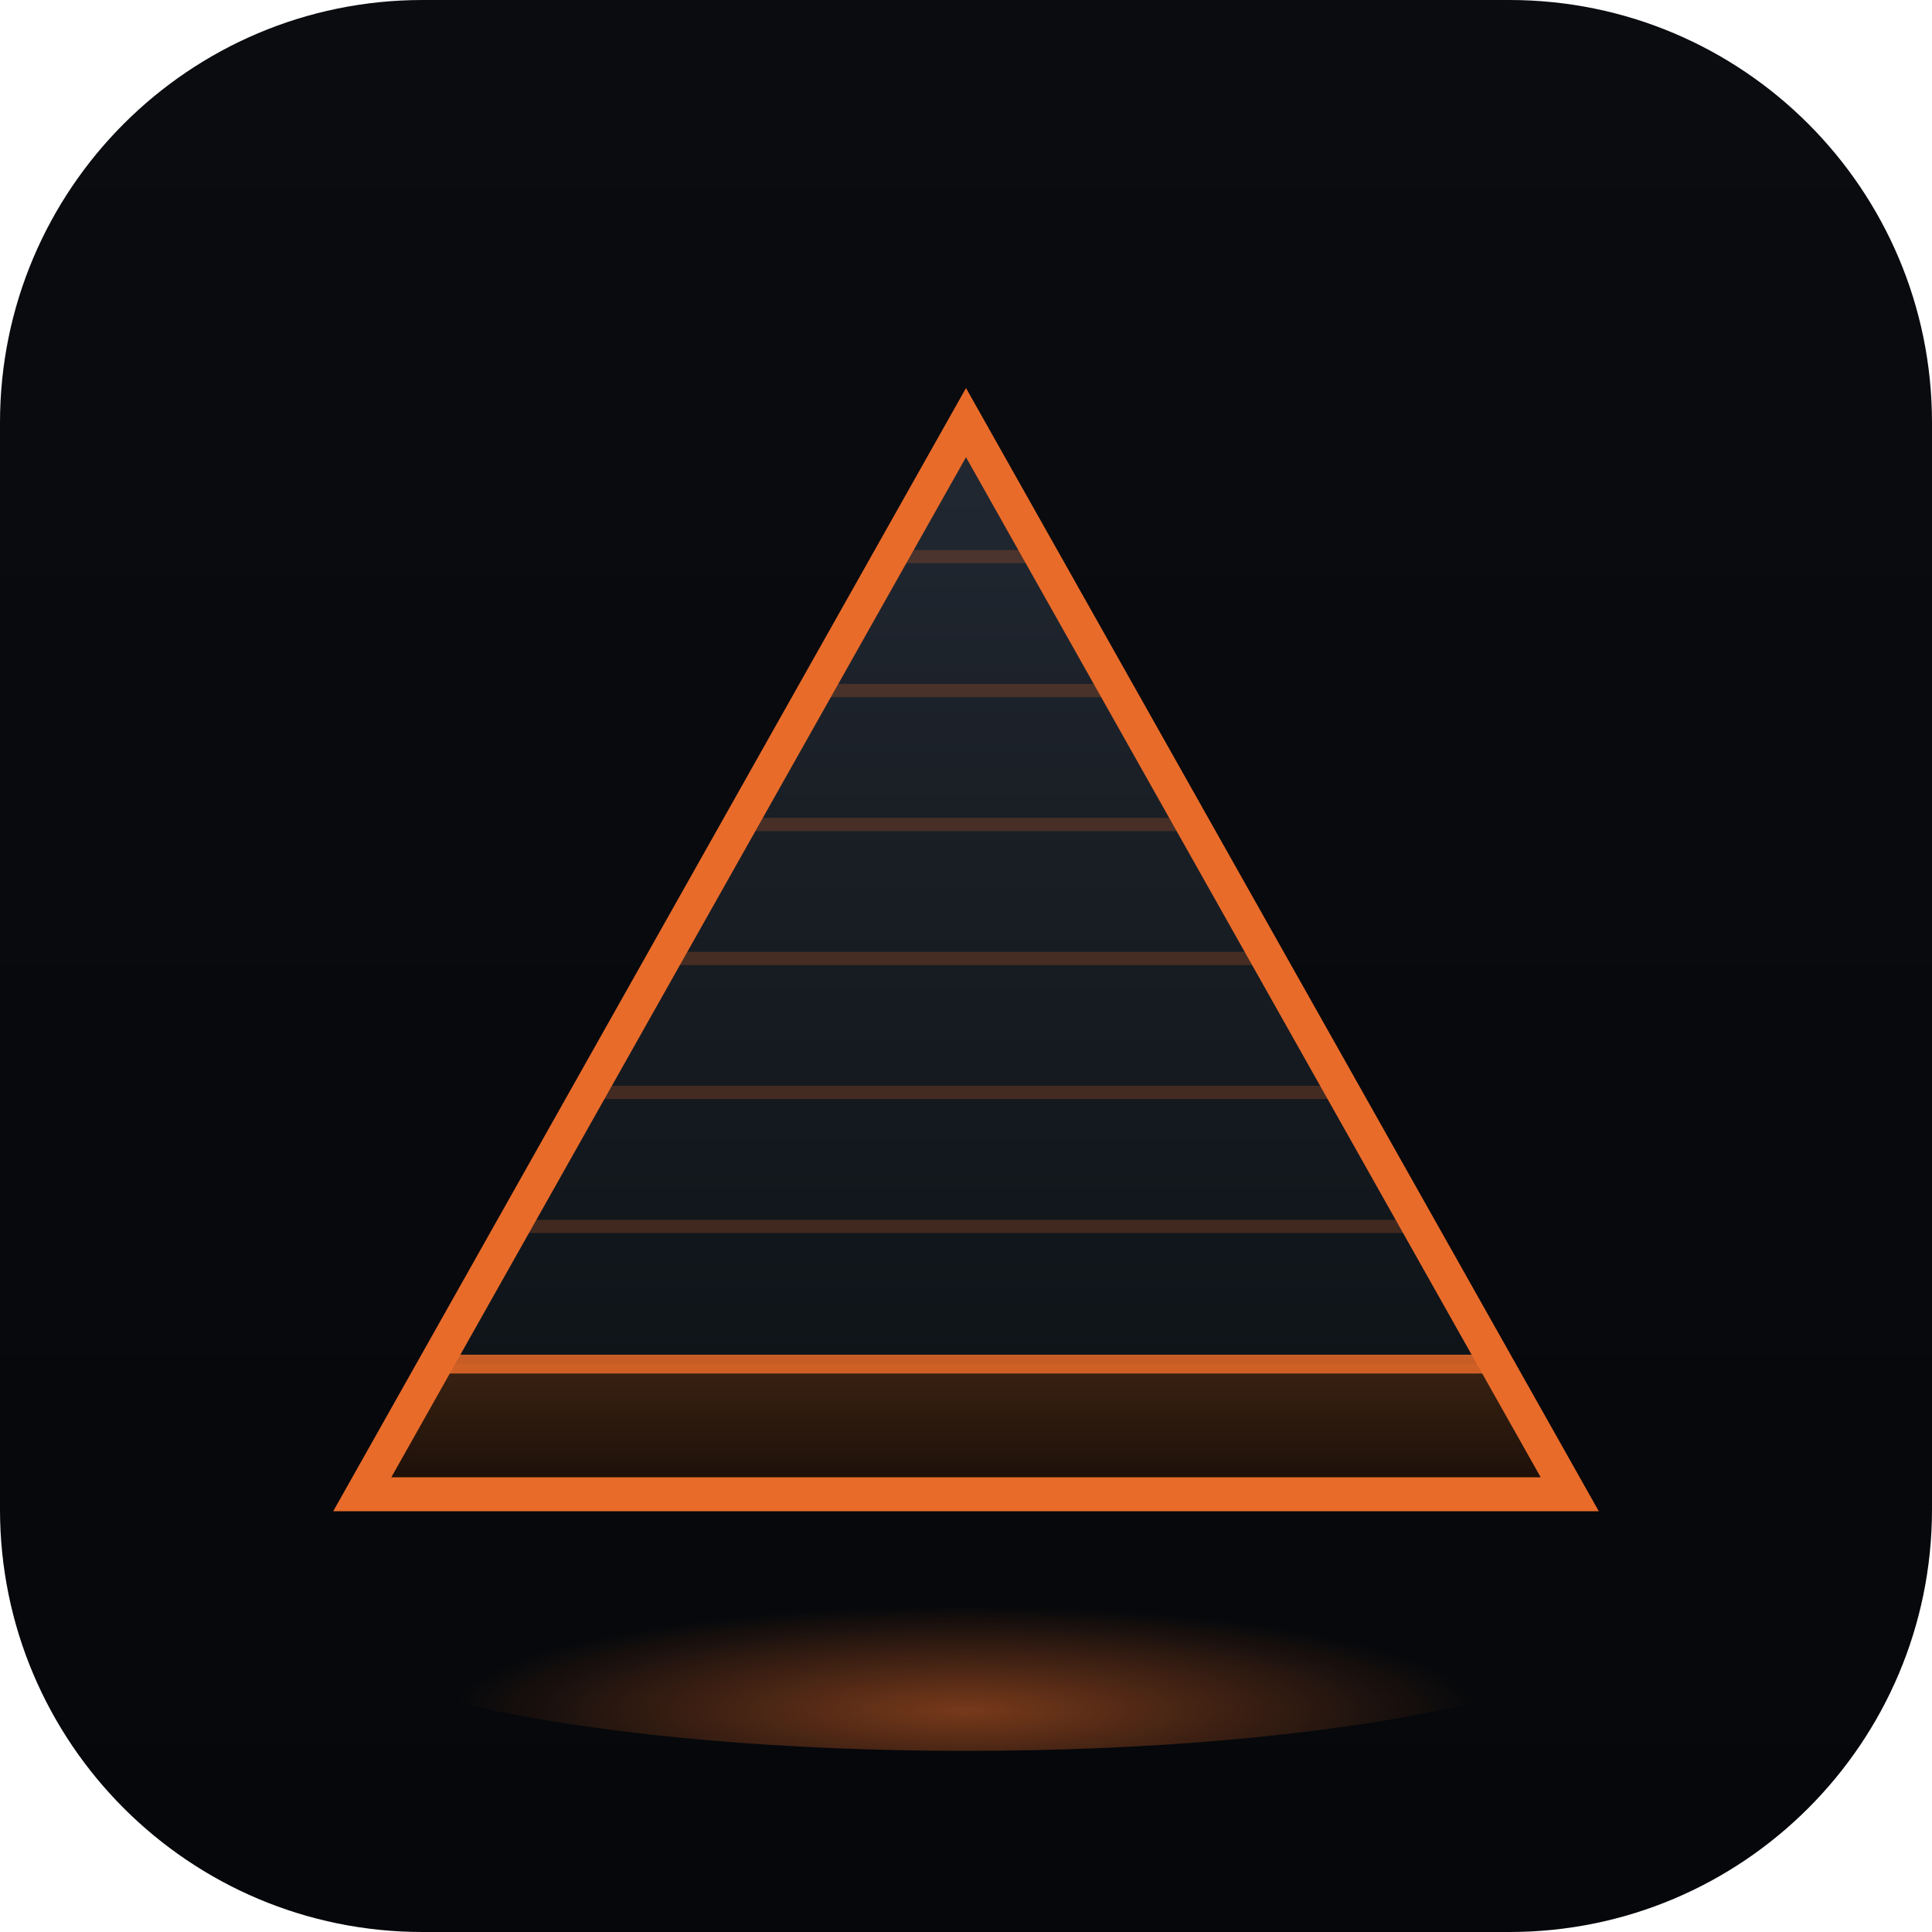
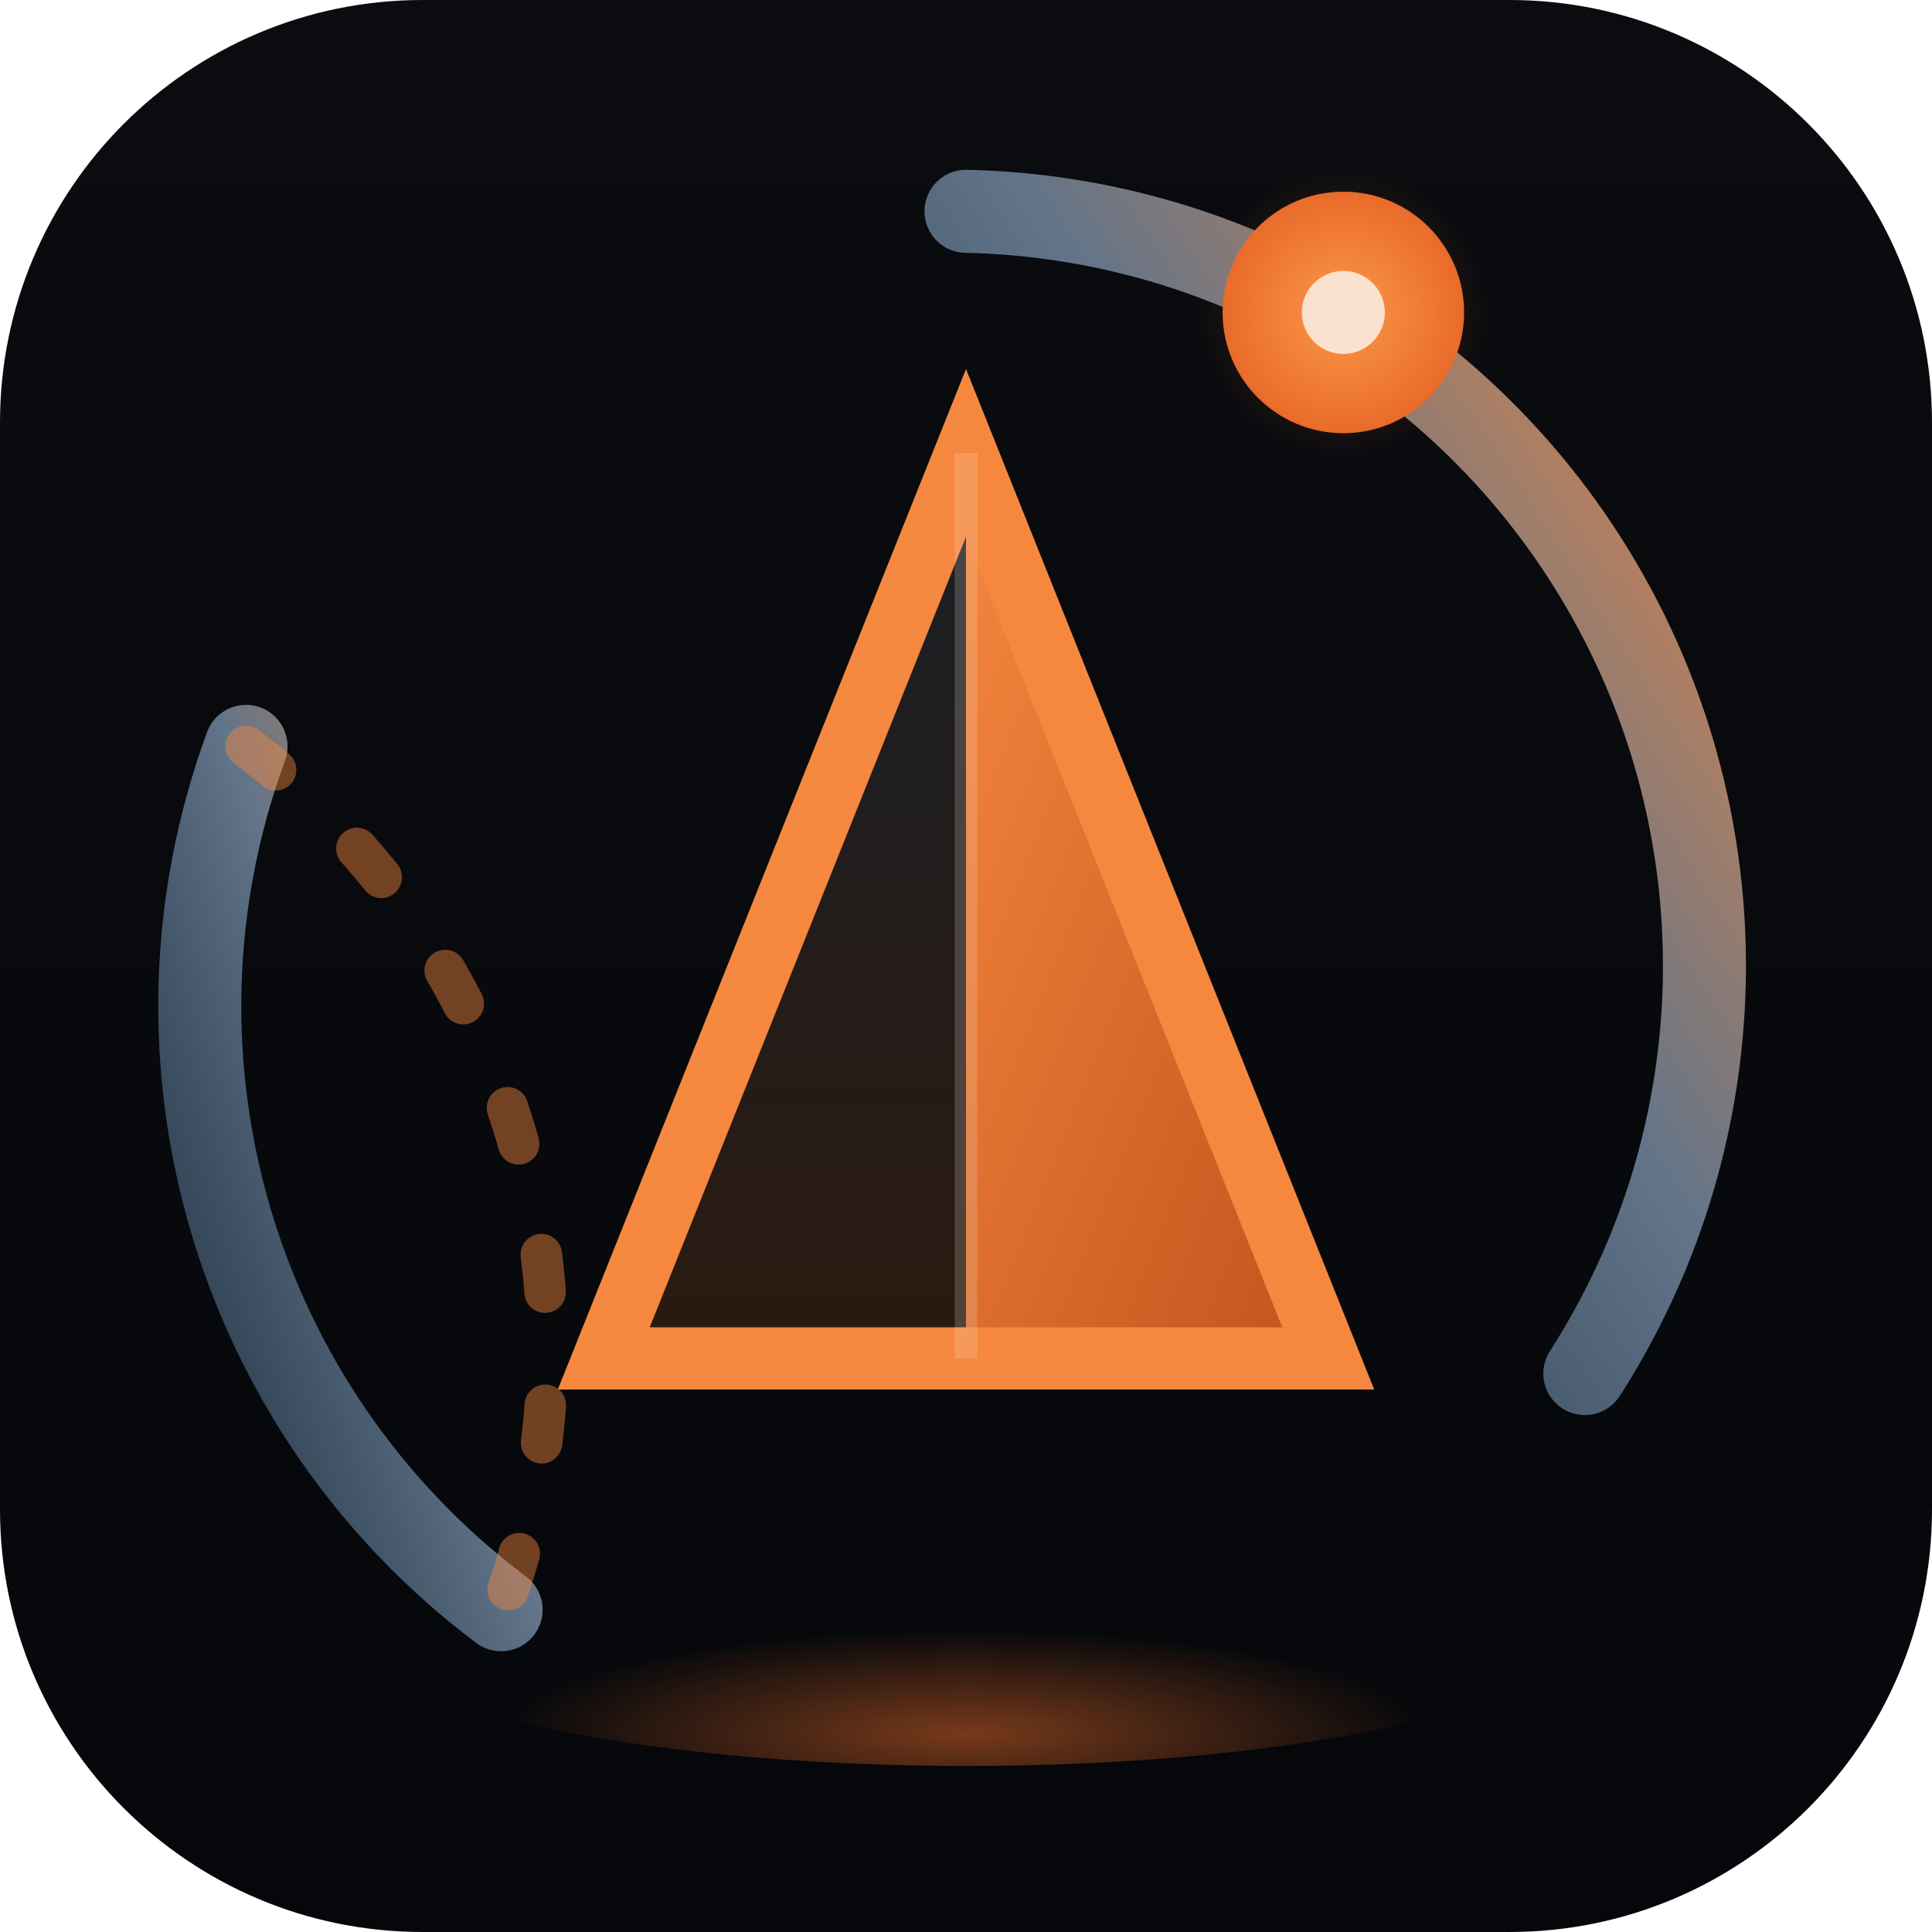
<svg xmlns="http://www.w3.org/2000/svg" width="512" height="512" viewBox="0 0 512 512" role="img" aria-label="Ashlr Stack">
  <defs>
    <linearGradient id="bg" x1="0" y1="0" x2="0" y2="1">
      <stop offset="0%" stop-color="#0a0c10" />
      <stop offset="100%" stop-color="#05070a" />
    </linearGradient>
-     <linearGradient id="steel" x1="0" x2="0" y1="0" y2="1">
-       <stop offset="0%" stop-color="#2a3340" />
-       <stop offset="60%" stop-color="#1a1f26" />
-       <stop offset="100%" stop-color="#0f1419" />
+     <linearGradient id="ring" x1="0" y1="1" x2="1" y2="0">
+       <stop offset="0%" stop-color="#39556f" stop-opacity="0.55" />
+       <stop offset="55%" stop-color="#6b8097" stop-opacity="0.9" />
+       <stop offset="100%" stop-color="#f5883e" />
    </linearGradient>
-     <linearGradient id="phantom" x1="0" x2="0" y1="0" y2="1">
-       <stop offset="0%" stop-color="#3a2212" />
-       <stop offset="100%" stop-color="#1a0e08" />
+     <linearGradient id="facet" x1="0" y1="0" x2="1" y2="1">
+       <stop offset="0%" stop-color="#f5883e" />
+       <stop offset="100%" stop-color="#c2521c" />
    </linearGradient>
-     <radialGradient id="glow" cx="50%" cy="85%" r="55%">
+     <linearGradient id="shadow" x1="0" y1="0" x2="0" y2="1">
+       <stop offset="0%" stop-color="#1a1f26" />
+       <stop offset="100%" stop-color="#2a1a10" />
+     </linearGradient>
+     <radialGradient id="glow" cx="50%" cy="88%" r="55%">
      <stop offset="0%" stop-color="#e96b2a" stop-opacity="0.5" />
      <stop offset="70%" stop-color="#e96b2a" stop-opacity="0" />
    </radialGradient>
-     <clipPath id="tri">
-       <path d="M256 112 L416 396 L96 396 Z" />
-     </clipPath>
+     <radialGradient id="sat" cx="50%" cy="50%" r="50%">
+       <stop offset="0%" stop-color="#fbe1cf" />
+       <stop offset="35%" stop-color="#f5883e" />
+       <stop offset="100%" stop-color="#e96b2a" />
+     </radialGradient>
+     <filter id="satglow" x="-50%" y="-50%" width="200%" height="200%">
+       <feGaussianBlur stdDeviation="6" />
+     </filter>
  </defs>
  <rect width="512" height="512" rx="112" fill="url(#bg)" />
-   <ellipse cx="256" cy="428" rx="176" ry="36" fill="url(#glow)" />
-   <g clip-path="url(#tri)">
-     <rect x="0" y="0" width="512" height="360" fill="url(#steel)" />
-     <rect x="0" y="361.5" width="512" height="34.5" fill="url(#phantom)" />
-     <line x1="0" x2="512" y1="147.5" y2="147.5" stroke="#e96b2a" stroke-width="3.5" stroke-opacity="0.22" />
-     <line x1="0" x2="512" y1="183" y2="183" stroke="#e96b2a" stroke-width="3.5" stroke-opacity="0.22" />
-     <line x1="0" x2="512" y1="218.5" y2="218.5" stroke="#e96b2a" stroke-width="3.5" stroke-opacity="0.22" />
-     <line x1="0" x2="512" y1="254" y2="254" stroke="#e96b2a" stroke-width="3.5" stroke-opacity="0.22" />
-     <line x1="0" x2="512" y1="289.5" y2="289.5" stroke="#e96b2a" stroke-width="3.5" stroke-opacity="0.22" />
-     <line x1="0" x2="512" y1="325" y2="325" stroke="#e96b2a" stroke-width="3.5" stroke-opacity="0.22" />
-     <line x1="0" x2="512" y1="361.5" y2="361.5" stroke="#e96b2a" stroke-width="5" stroke-opacity="0.85" />
-   </g>
-   <path d="M256 112 L416 396 L96 396 Z" fill="none" stroke="#e96b2a" stroke-width="9" stroke-linejoin="miter" />
+   <ellipse cx="256" cy="432" rx="160" ry="36" fill="url(#glow)" />
+   <circle cx="356" cy="82.8" r="28" fill="#e96b2a" fill-opacity="0.28" filter="url(#satglow)" />
+   <path d="M 256 56 A 200 200 0 0 1 420 364" stroke="url(#ring)" stroke-width="22" stroke-linecap="round" fill="none" />
+   <path d="M 132.8 426.6 A 200 200 0 0 1 65.2 197.8" stroke="url(#ring)" stroke-width="22" stroke-linecap="round" fill="none" />
+   <path d="M 65.2 197.8 A 200 200 0 0 1 132.8 426.6" stroke="#f5883e" stroke-opacity="0.45" stroke-width="11" stroke-dasharray="10 30" stroke-linecap="round" fill="none" />
+   <path d="M 256 120 L 256 360 L 160 360 Z" fill="url(#shadow)" />
+   <path d="M 256 120 L 352 360 L 256 360 Z" fill="url(#facet)" />
+   <path d="M 256 120 L 352 360 L 160 360 Z" fill="none" stroke="#f5883e" stroke-width="16.5" stroke-linejoin="miter" />
+   <line x1="256" y1="120" x2="256" y2="360" stroke="#fbe1cf" stroke-opacity="0.2" stroke-width="6" />
+   <circle cx="356" cy="82.8" r="32" fill="url(#sat)" />
+   <circle cx="356" cy="82.8" r="11" fill="#fbe1cf" />
</svg>
